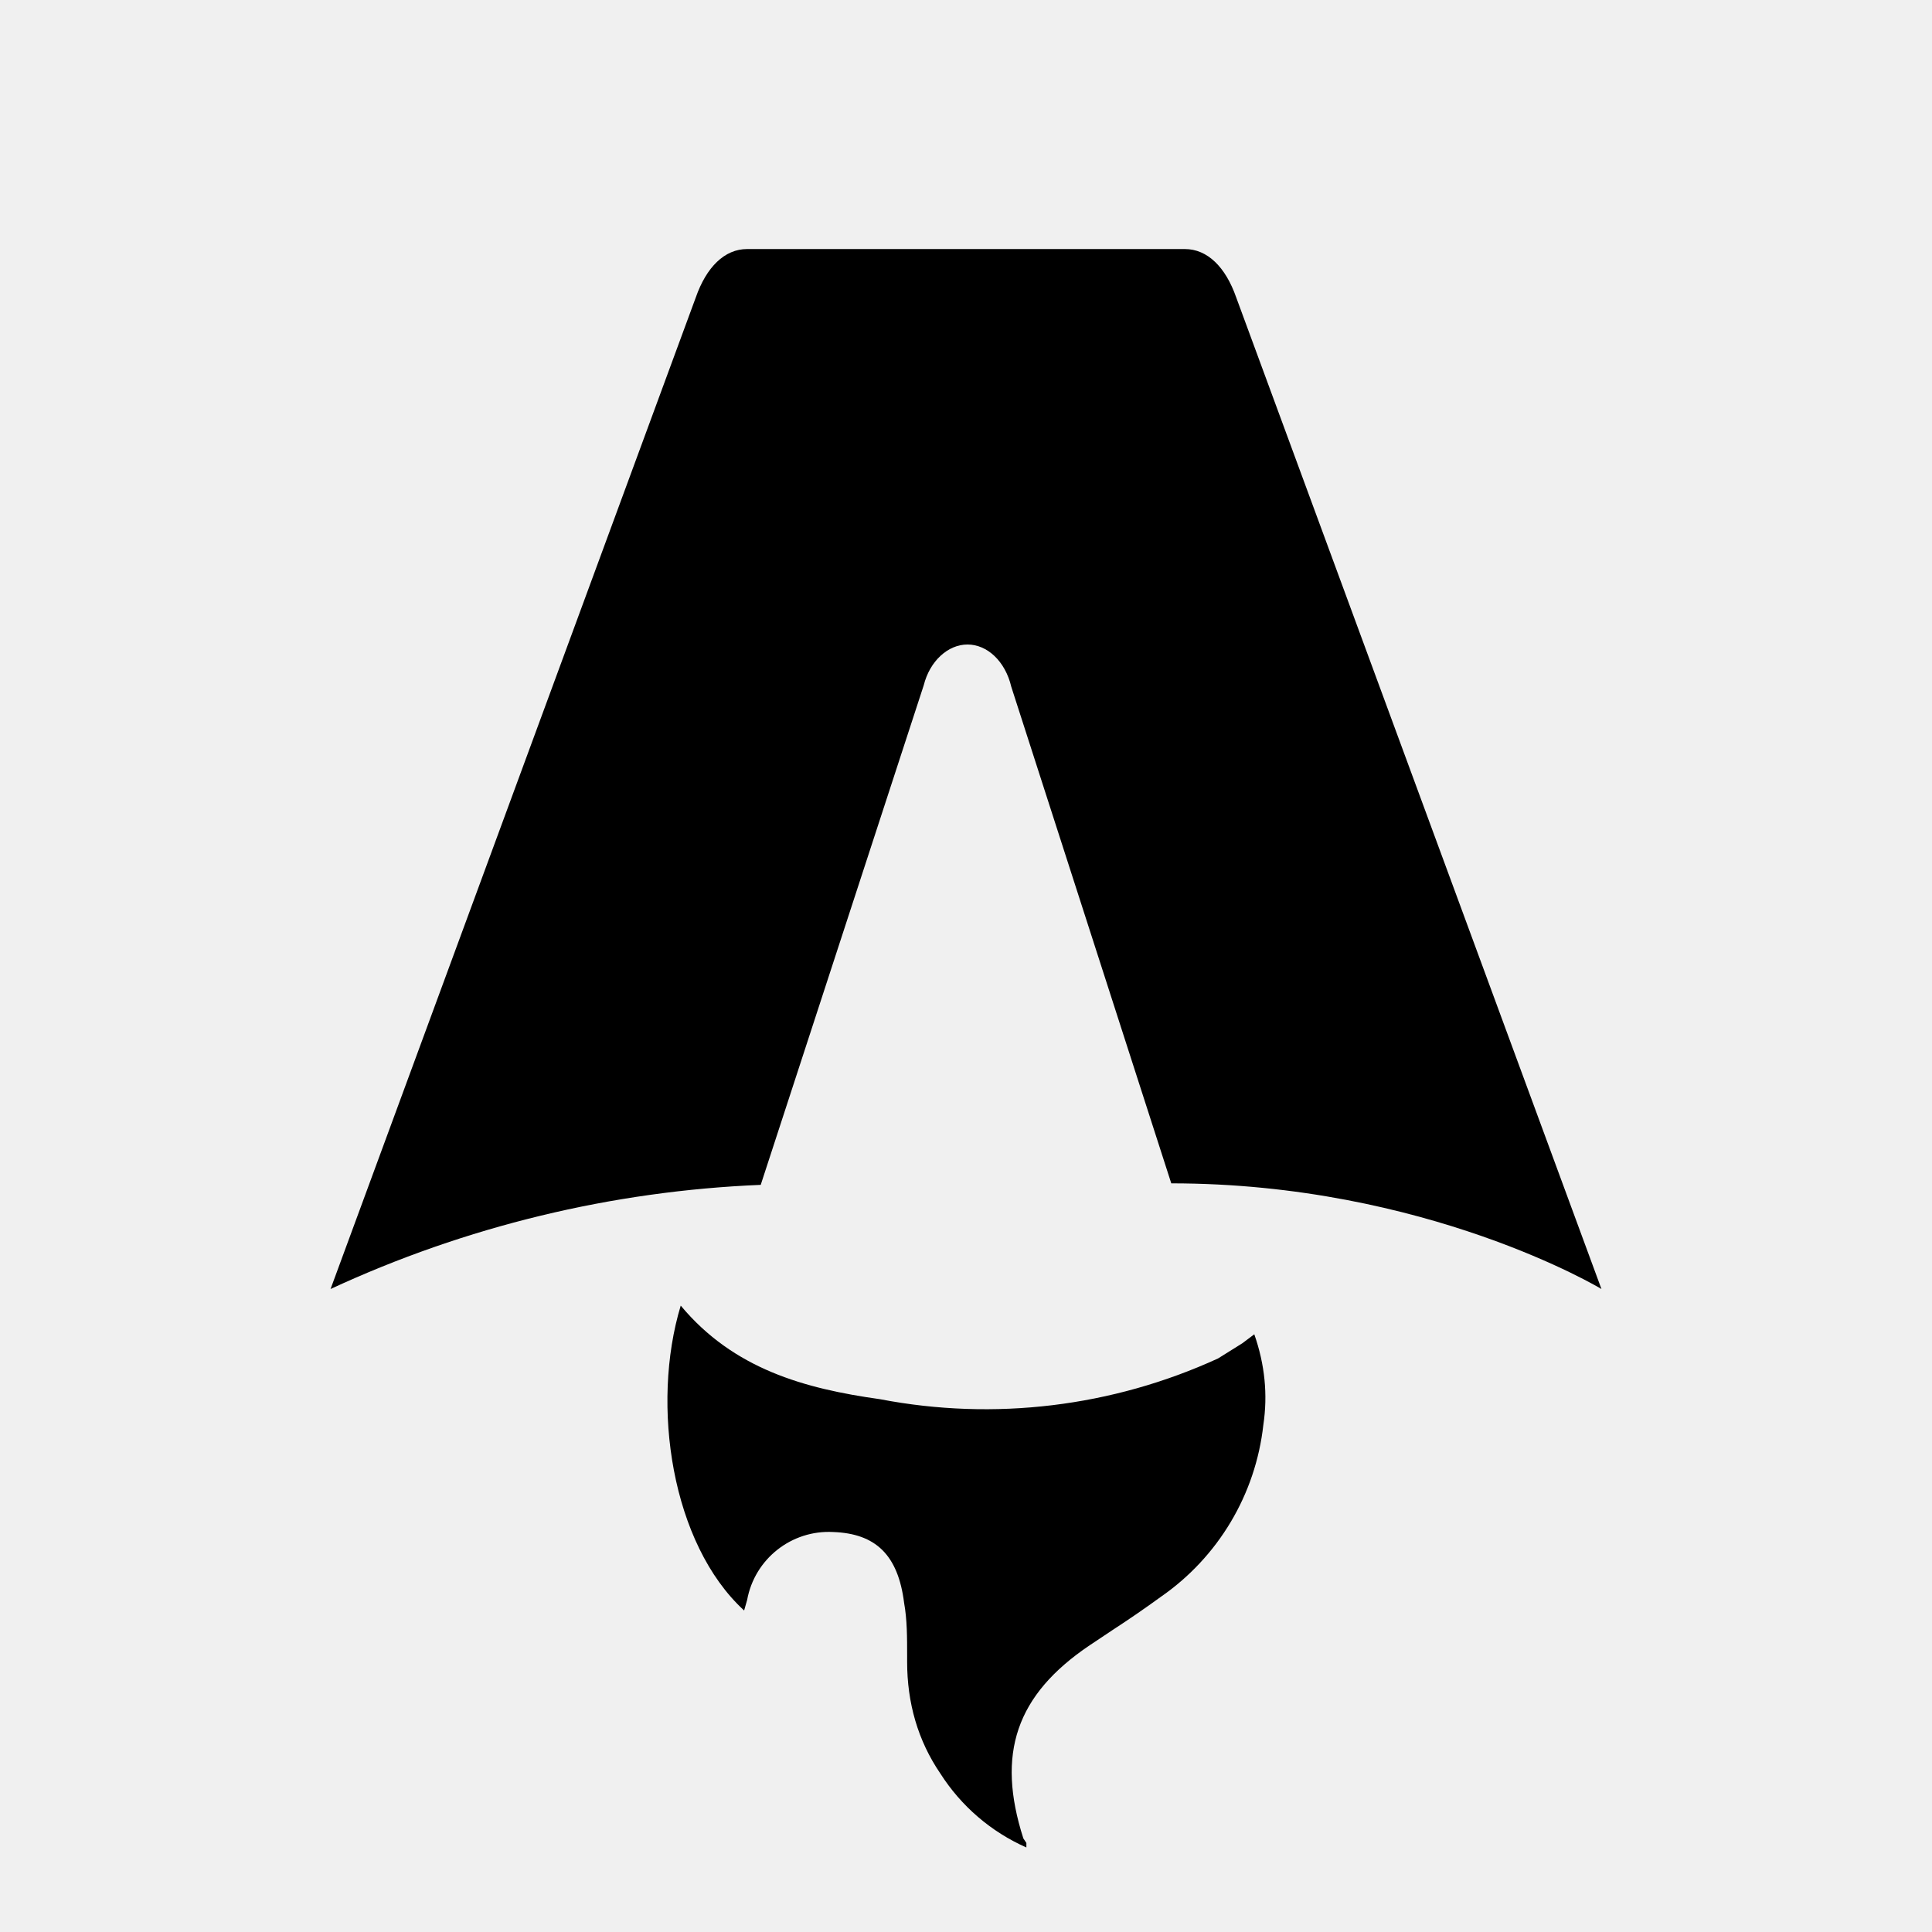
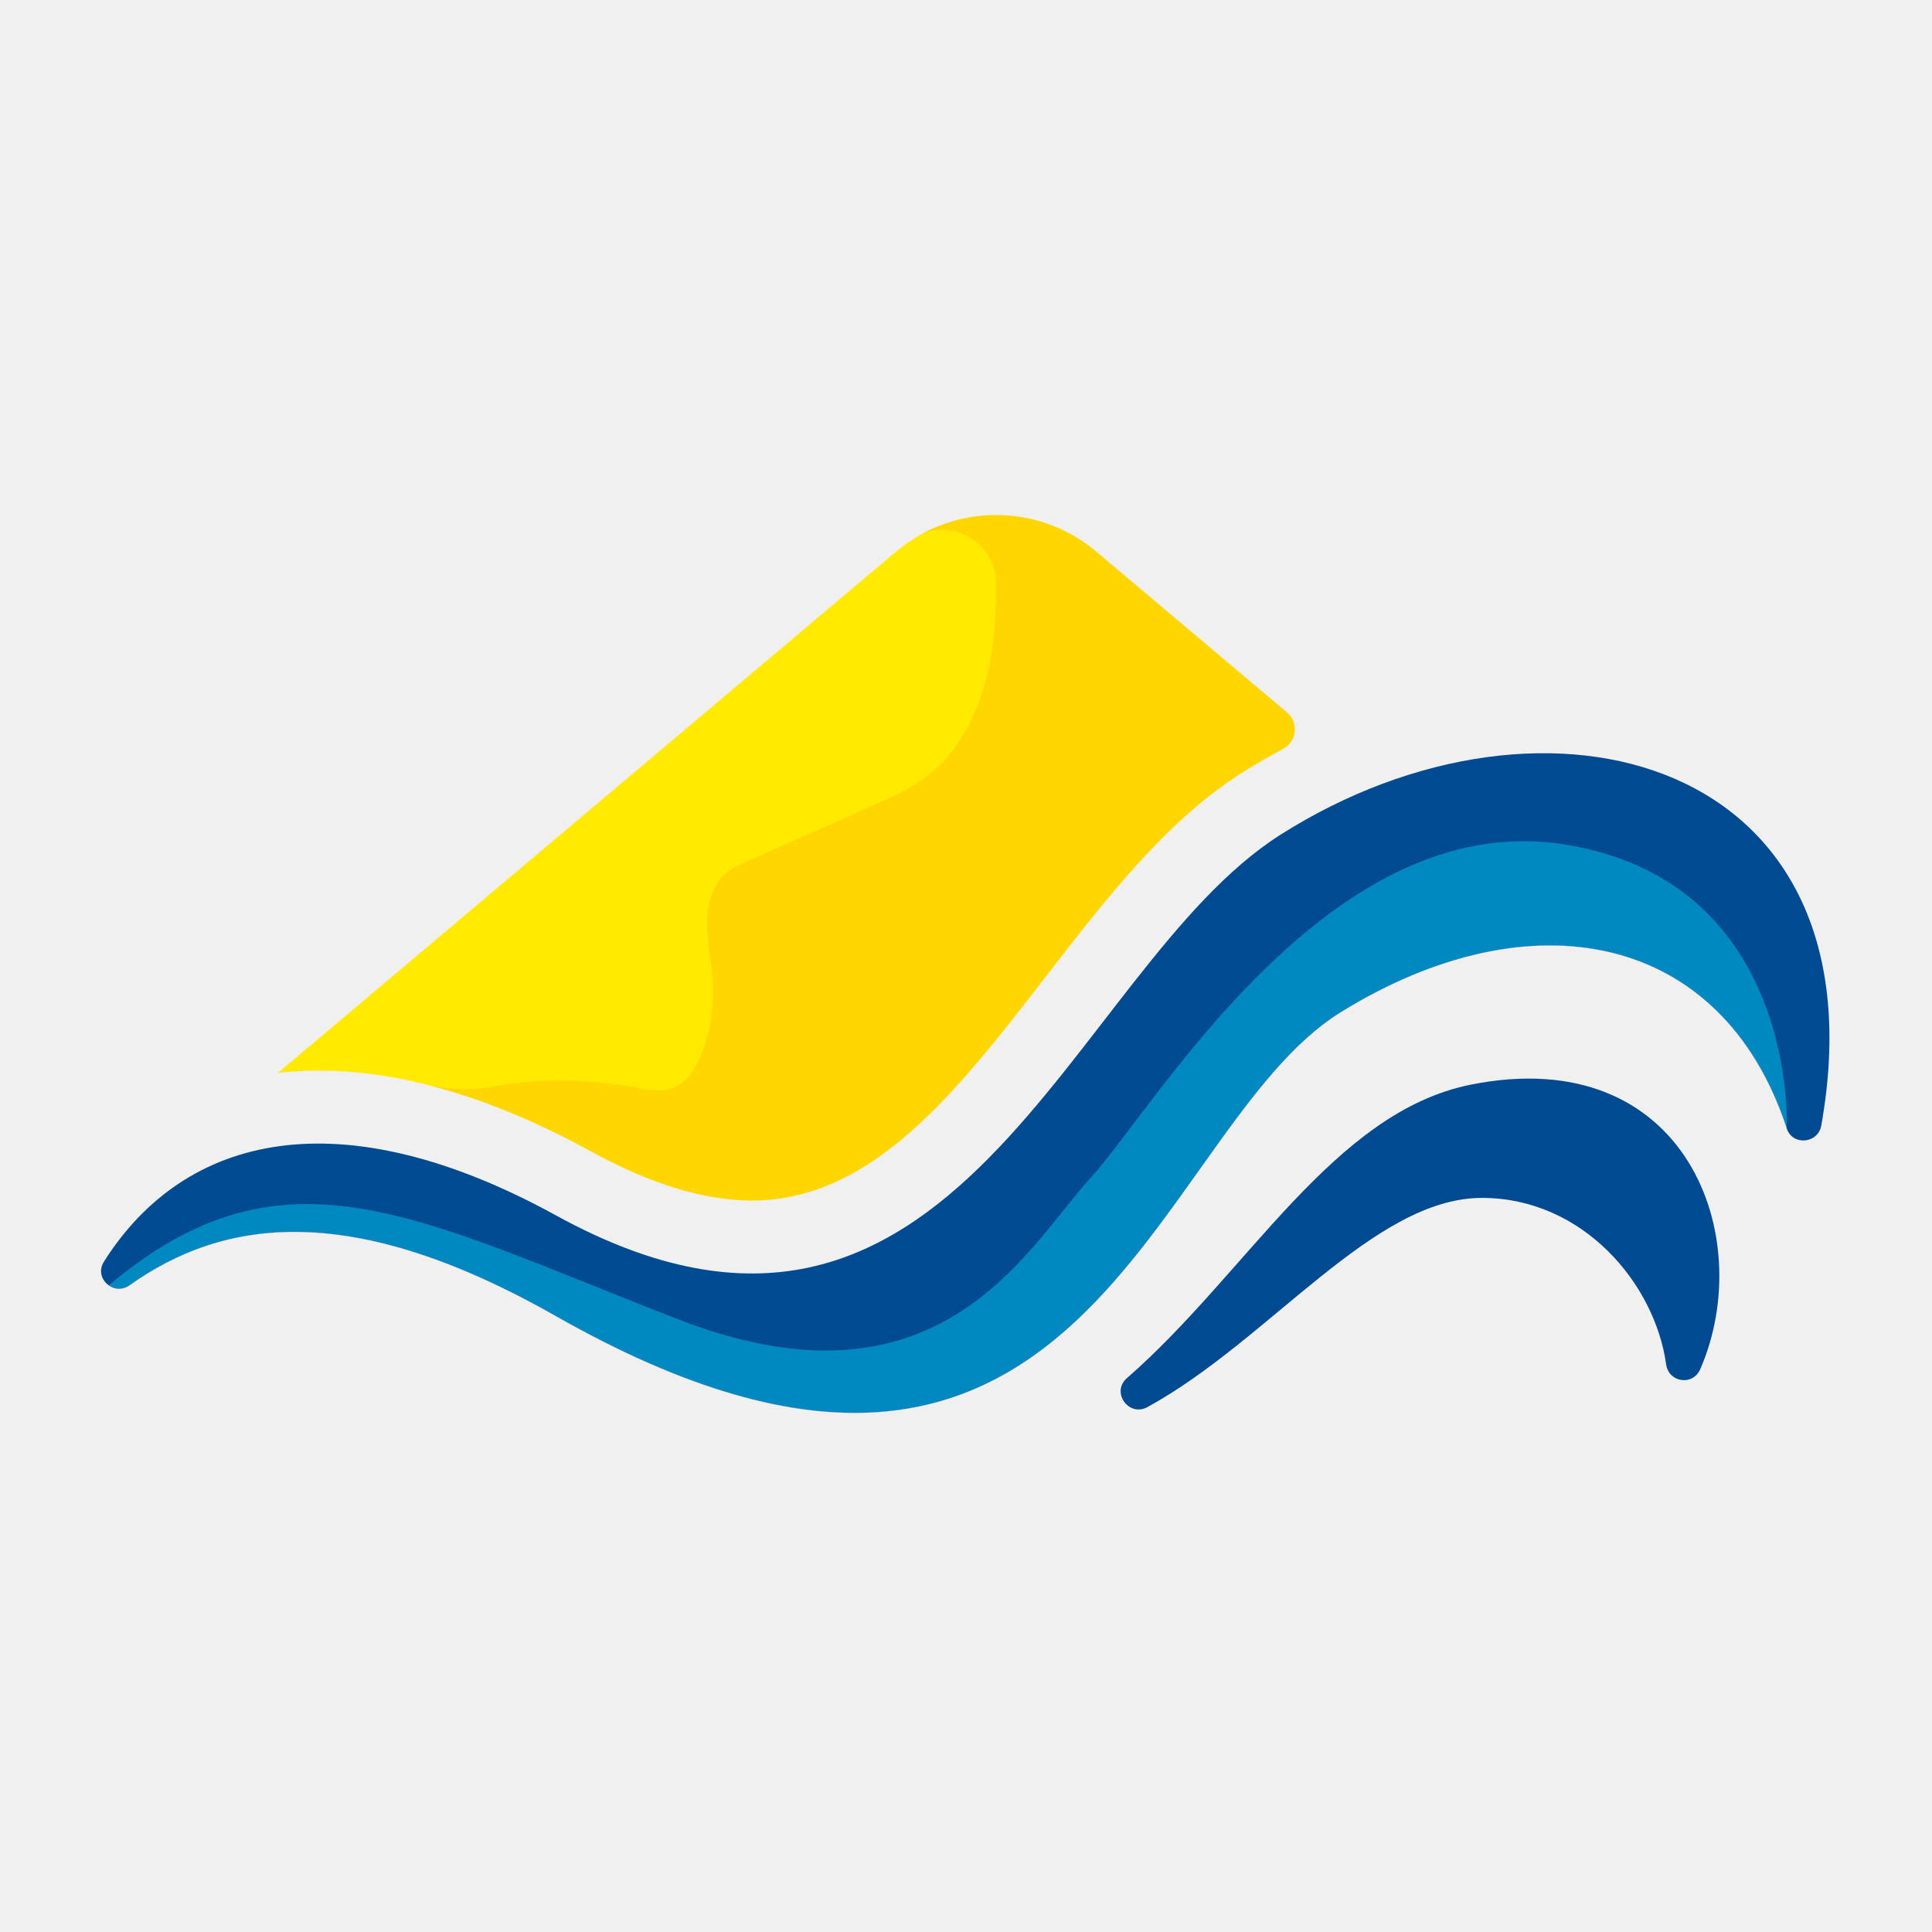
- <svg xmlns="http://www.w3.org/2000/svg" fill="none" viewBox="0 0 128 128">
-   <path d="M50.4 78.5a75.1 75.1 0 0 0-28.5 6.9l24.2-65.7c.7-2 1.9-3.2 3.4-3.2h29c1.5 0 2.7 1.2 3.4 3.2l24.2 65.7s-11.6-7-28.5-7L67 45.5c-.4-1.7-1.6-2.8-2.9-2.8-1.3 0-2.5 1.1-2.9 2.7L50.4 78.5Zm-1.1 28.2Zm-4.2-20.2c-2 6.6-.6 15.8 4.2 20.2a17.5 17.5 0 0 1 .2-.7 5.5 5.5 0 0 1 5.7-4.5c2.8.1 4.3 1.5 4.7 4.7.2 1.1.2 2.3.2 3.5v.4c0 2.7.7 5.2 2.2 7.4a13 13 0 0 0 5.7 4.9v-.3l-.2-.3c-1.8-5.6-.5-9.5 4.4-12.8l1.5-1a73 73 0 0 0 3.2-2.2 16 16 0 0 0 6.8-11.4c.3-2 .1-4-.6-6l-.8.6-1.6 1a37 37 0 0 1-22.4 2.7c-5-.7-9.7-2-13.2-6.2Z" />
+ <svg xmlns="http://www.w3.org/2000/svg" width="1281" height="1281" viewBox="0 0 1281 1281" fill="none">
  <style>
-         path { fill: #000; }
        @media (prefers-color-scheme: dark) {
-             path { fill: #FFF; }
+             path {
+                 fill: #ffffff;
+             }
+             #mountain-shadow {
+                 fill: #ffffff;
+             }
        }
    </style>
+   <path id="mountain-shadow" d="M594.029 365.737C632.414 333.369 688.539 333.369 726.923 365.737L853.373 472.373C861.354 479.101 859.936 491.681 850.717 496.579C841.277 501.595 831.982 506.993 822.866 512.788C773.206 544.336 732.94 596.435 693.999 646.812C634.672 723.549 578.64 796.029 498.535 796.034H498.509C467.08 796.018 431.258 785.098 392.038 763.553C327.221 727.952 266.337 709.897 211.078 709.897C201.9 709.897 192.904 710.438 184.087 711.449L207.891 691.378L594.029 365.737Z" fill="#FFD600" />
+   <path fill-rule="evenodd" clip-rule="evenodd" d="M68.872 836.589C122.513 751.679 225.735 727.354 368.771 805.933C633.95 951.597 708.492 642.759 848.805 553.596C1025.65 441.222 1250.86 502.786 1207.59 746.307C1205.46 758.299 1188.49 759.846 1184.7 748.266C1141.84 617.476 1014.7 593.393 889.071 671.116C762.518 749.411 720.015 1072.45 368.332 872.534C232.964 795.575 148.353 807.83 85.922 852.226C75.441 859.681 62.005 847.462 68.877 836.589H68.872Z" fill="#004A92" />
+   <path fill-rule="evenodd" clip-rule="evenodd" d="M975.146 719.193C1118.13 690.589 1165.49 820.333 1127.33 907.836C1122.45 919.049 1106.42 916.75 1104.72 904.639C1097.21 850.875 1049.5 794.436 982.875 794.255C910.663 794.059 842.252 888.285 760.843 932.944C748.413 939.765 736.498 923.092 747.186 913.775C827.146 844.059 883.9 737.444 975.151 719.193H975.146Z" fill="#004A92" />
+   <g style="mix-blend-mode:soft-light">
+     <path fill-rule="evenodd" clip-rule="evenodd" d="M889.071 671.116C762.519 749.41 720.015 1072.45 368.333 872.534C232.964 795.575 148.353 807.83 85.923 852.226C81.236 855.562 76.039 854.84 72.255 852.185C188.702 754.221 275.695 807.242 449.437 874.695C623.232 942.167 680.481 827.669 723.418 780.618C766.355 733.567 880.807 535.391 1036.76 559.824C1192.71 584.257 1184.71 748.266 1184.71 748.266C1141.84 617.475 1014.7 593.393 889.076 671.116H889.071Z" fill="white" />
+   </g>
+   <g style="mix-blend-mode:soft-light">
+     <path d="M584.543 531.493C552.814 545.636 521.086 559.736 489.358 573.879C480.748 577.745 470.173 586.474 469.008 609.077C468.307 622.538 471.519 635.227 472.478 648.647C474.525 677.024 465.817 704.633 455.459 715.135C445.122 725.596 433.604 723.322 422.545 721.276C388.651 715.109 357.335 714.867 327.277 720.378C311.774 723.219 295.858 722.559 280.551 718.806C256.551 712.923 233.345 709.897 211.072 709.897C201.895 709.897 192.898 710.438 184.082 711.449L594.029 365.737C597.777 362.576 601.618 359.715 605.547 357.147C628.882 341.892 659.832 358.545 660.404 386.416C661.038 417.186 657.012 446.878 647.257 470.094C630.558 509.932 606.877 521.533 584.543 531.493Z" fill="white" />
+   </g>
</svg>
